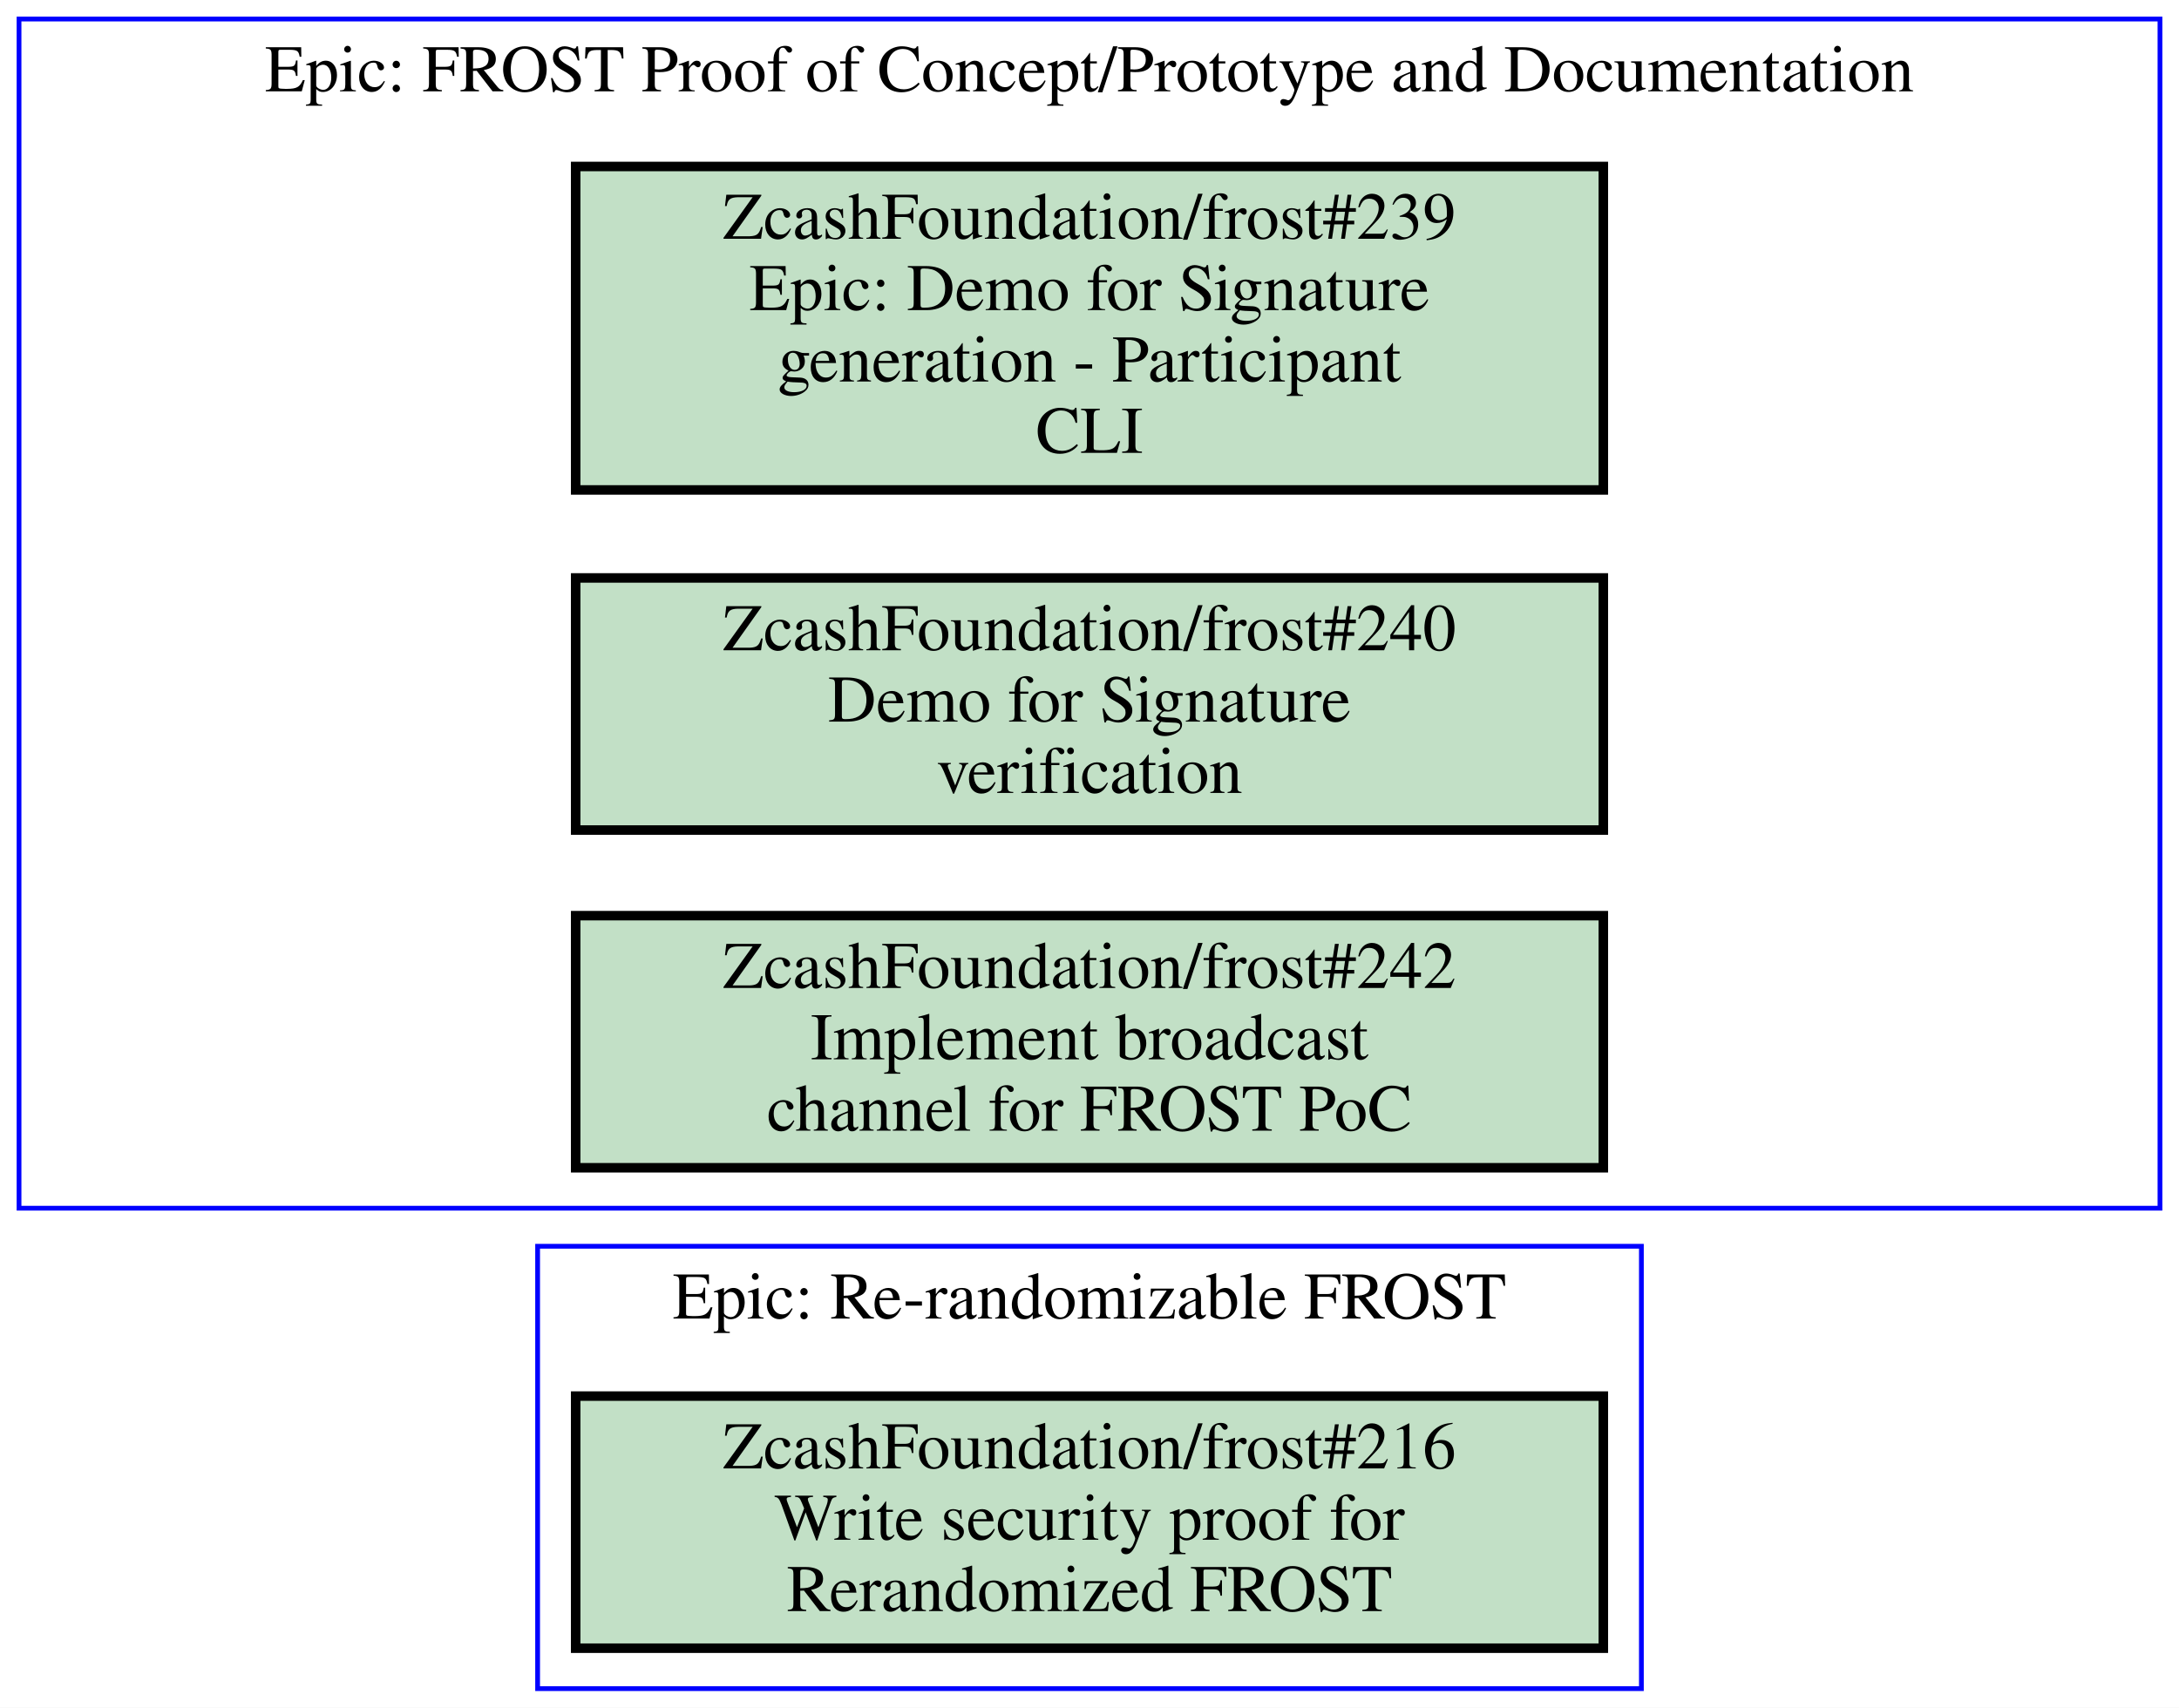
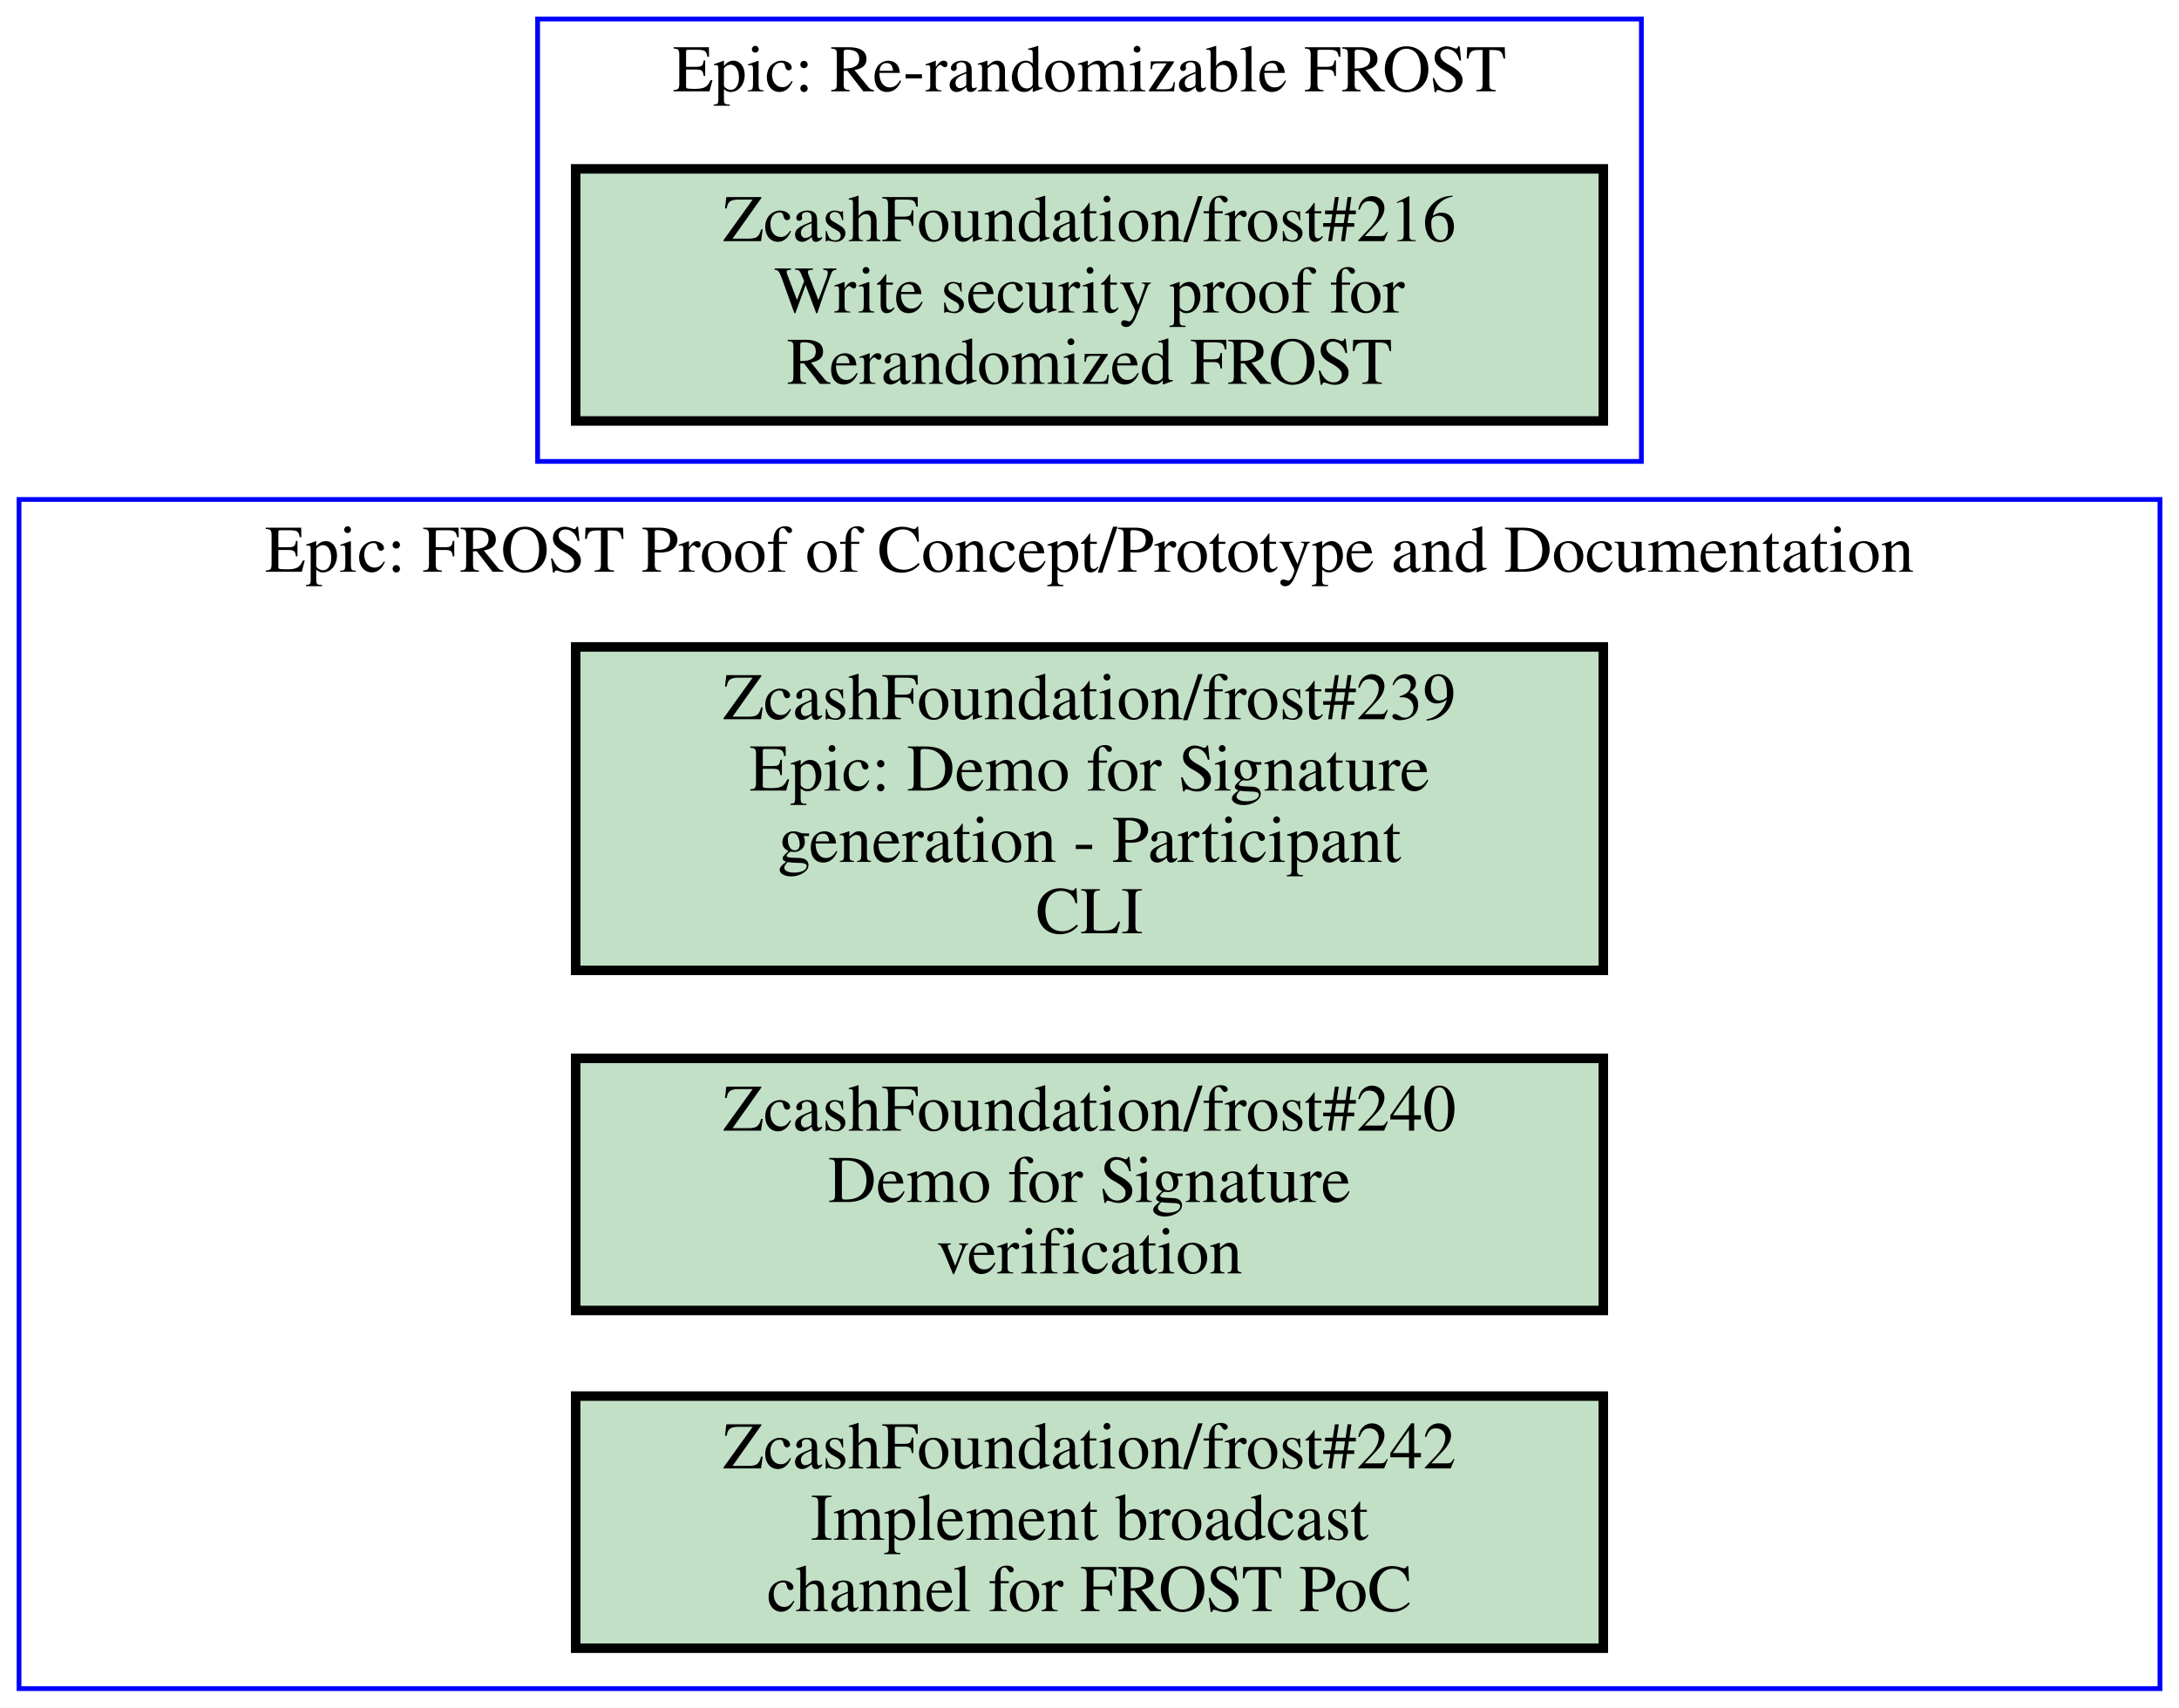
<svg xmlns="http://www.w3.org/2000/svg" xmlns:xlink="http://www.w3.org/1999/xlink" width="458pt" height="359pt" viewBox="0.00 0.00 458.00 359.00">
  <g id="graph0" class="graph" transform="scale(1 1) rotate(0) translate(4 355)">
    <polygon fill="white" stroke="transparent" points="-4,4 -4,-355 454,-355 454,4 -4,4" />
    <g id="clust1" class="cluster">
-       <polygon fill="none" stroke="blue" points="109,0 109,-93 341,-93 341,0 109,0" />
-       <text text-anchor="middle" x="225" y="-77.8" font-family="Times,serif" font-size="14.00">Epic: Re-randomizable FROST</text>
+       <polygon fill="none" stroke="blue" points="109,-258 109,-351 341,-351 341,-258 109,-258" />
+       <text text-anchor="middle" x="225" y="-335.8" font-family="Times,serif" font-size="14.00">Epic: Re-randomizable FROST</text>
    </g>
    <g id="clust2" class="cluster">
-       <polygon fill="none" stroke="blue" points="0,-101 0,-351 450,-351 450,-101 0,-101" />
-       <text text-anchor="middle" x="225" y="-335.8" font-family="Times,serif" font-size="14.00">Epic: FROST Proof of Concept/Prototype and Documentation</text>
+       <polygon fill="none" stroke="blue" points="0,0 0,-250 450,-250 450,0 0,0" />
+       <text text-anchor="middle" x="225" y="-234.8" font-family="Times,serif" font-size="14.00">Epic: FROST Proof of Concept/Prototype and Documentation</text>
    </g>
    <g id="node1" class="node open">
      <g id="a_node1">
        <a xlink:href="https://github.com/ZcashFoundation/frost/issues/216" xlink:title="ZcashFoundation/frost#216&#10;Write security proof for&#10;Rerandomized FROST" target="_blank">
-           <polygon fill="#c2e0c6" stroke="black" stroke-width="2" points="333,-61.5 117,-61.5 117,-8.5 333,-8.5 333,-61.5" />
-           <text text-anchor="middle" x="225" y="-46.3" font-family="Times,serif" font-size="14.00">ZcashFoundation/frost#216</text>
-           <text text-anchor="middle" x="225" y="-31.3" font-family="Times,serif" font-size="14.00">Write security proof for</text>
-           <text text-anchor="middle" x="225" y="-16.3" font-family="Times,serif" font-size="14.00">Rerandomized FROST</text>
+           <polygon fill="#c2e0c6" stroke="black" stroke-width="2" points="333,-319.5 117,-319.5 117,-266.5 333,-266.5 333,-319.5" />
+           <text text-anchor="middle" x="225" y="-304.3" font-family="Times,serif" font-size="14.00">ZcashFoundation/frost#216</text>
+           <text text-anchor="middle" x="225" y="-289.3" font-family="Times,serif" font-size="14.00">Write security proof for</text>
+           <text text-anchor="middle" x="225" y="-274.3" font-family="Times,serif" font-size="14.00">Rerandomized FROST</text>
        </a>
      </g>
    </g>
    <g id="node2" class="node open">
      <g id="a_node2">
        <a xlink:href="https://github.com/ZcashFoundation/frost/issues/239" xlink:title="ZcashFoundation/frost#239&#10;Epic: Demo for Signature&#10;generation - Participant&#10;CLI" target="_blank">
-           <polygon fill="#c2e0c6" stroke="black" stroke-width="2" points="333,-320 117,-320 117,-252 333,-252 333,-320" />
-           <text text-anchor="middle" x="225" y="-304.8" font-family="Times,serif" font-size="14.00">ZcashFoundation/frost#239</text>
-           <text text-anchor="middle" x="225" y="-289.8" font-family="Times,serif" font-size="14.00">Epic: Demo for Signature</text>
-           <text text-anchor="middle" x="225" y="-274.8" font-family="Times,serif" font-size="14.00">generation - Participant</text>
-           <text text-anchor="middle" x="225" y="-259.8" font-family="Times,serif" font-size="14.00">CLI</text>
+           <polygon fill="#c2e0c6" stroke="black" stroke-width="2" points="333,-219 117,-219 117,-151 333,-151 333,-219" />
+           <text text-anchor="middle" x="225" y="-203.8" font-family="Times,serif" font-size="14.00">ZcashFoundation/frost#239</text>
+           <text text-anchor="middle" x="225" y="-188.8" font-family="Times,serif" font-size="14.00">Epic: Demo for Signature</text>
+           <text text-anchor="middle" x="225" y="-173.8" font-family="Times,serif" font-size="14.00">generation - Participant</text>
+           <text text-anchor="middle" x="225" y="-158.8" font-family="Times,serif" font-size="14.00">CLI</text>
        </a>
      </g>
    </g>
    <g id="node3" class="node open">
      <g id="a_node3">
        <a xlink:href="https://github.com/ZcashFoundation/frost/issues/240" xlink:title="ZcashFoundation/frost#240&#10;Demo for Signature&#10;verification" target="_blank">
-           <polygon fill="#c2e0c6" stroke="black" stroke-width="2" points="333,-233.5 117,-233.5 117,-180.5 333,-180.5 333,-233.5" />
-           <text text-anchor="middle" x="225" y="-218.3" font-family="Times,serif" font-size="14.00">ZcashFoundation/frost#240</text>
-           <text text-anchor="middle" x="225" y="-203.3" font-family="Times,serif" font-size="14.00">Demo for Signature</text>
-           <text text-anchor="middle" x="225" y="-188.3" font-family="Times,serif" font-size="14.00">verification</text>
+           <polygon fill="#c2e0c6" stroke="black" stroke-width="2" points="333,-132.5 117,-132.5 117,-79.5 333,-79.5 333,-132.5" />
+           <text text-anchor="middle" x="225" y="-117.3" font-family="Times,serif" font-size="14.00">ZcashFoundation/frost#240</text>
+           <text text-anchor="middle" x="225" y="-102.3" font-family="Times,serif" font-size="14.00">Demo for Signature</text>
+           <text text-anchor="middle" x="225" y="-87.3" font-family="Times,serif" font-size="14.00">verification</text>
        </a>
      </g>
    </g>
    <g id="node4" class="node open">
      <g id="a_node4">
        <a xlink:href="https://github.com/ZcashFoundation/frost/issues/242" xlink:title="ZcashFoundation/frost#242&#10;Implement broadcast&#10;channel for FROST PoC" target="_blank">
-           <polygon fill="#c2e0c6" stroke="black" stroke-width="2" points="333,-162.5 117,-162.5 117,-109.5 333,-109.5 333,-162.5" />
-           <text text-anchor="middle" x="225" y="-147.3" font-family="Times,serif" font-size="14.00">ZcashFoundation/frost#242</text>
-           <text text-anchor="middle" x="225" y="-132.3" font-family="Times,serif" font-size="14.00">Implement broadcast</text>
-           <text text-anchor="middle" x="225" y="-117.3" font-family="Times,serif" font-size="14.00">channel for FROST PoC</text>
+           <polygon fill="#c2e0c6" stroke="black" stroke-width="2" points="333,-61.5 117,-61.5 117,-8.5 333,-8.5 333,-61.5" />
+           <text text-anchor="middle" x="225" y="-46.3" font-family="Times,serif" font-size="14.00">ZcashFoundation/frost#242</text>
+           <text text-anchor="middle" x="225" y="-31.3" font-family="Times,serif" font-size="14.00">Implement broadcast</text>
+           <text text-anchor="middle" x="225" y="-16.3" font-family="Times,serif" font-size="14.00">channel for FROST PoC</text>
        </a>
      </g>
    </g>
  </g>
</svg>
